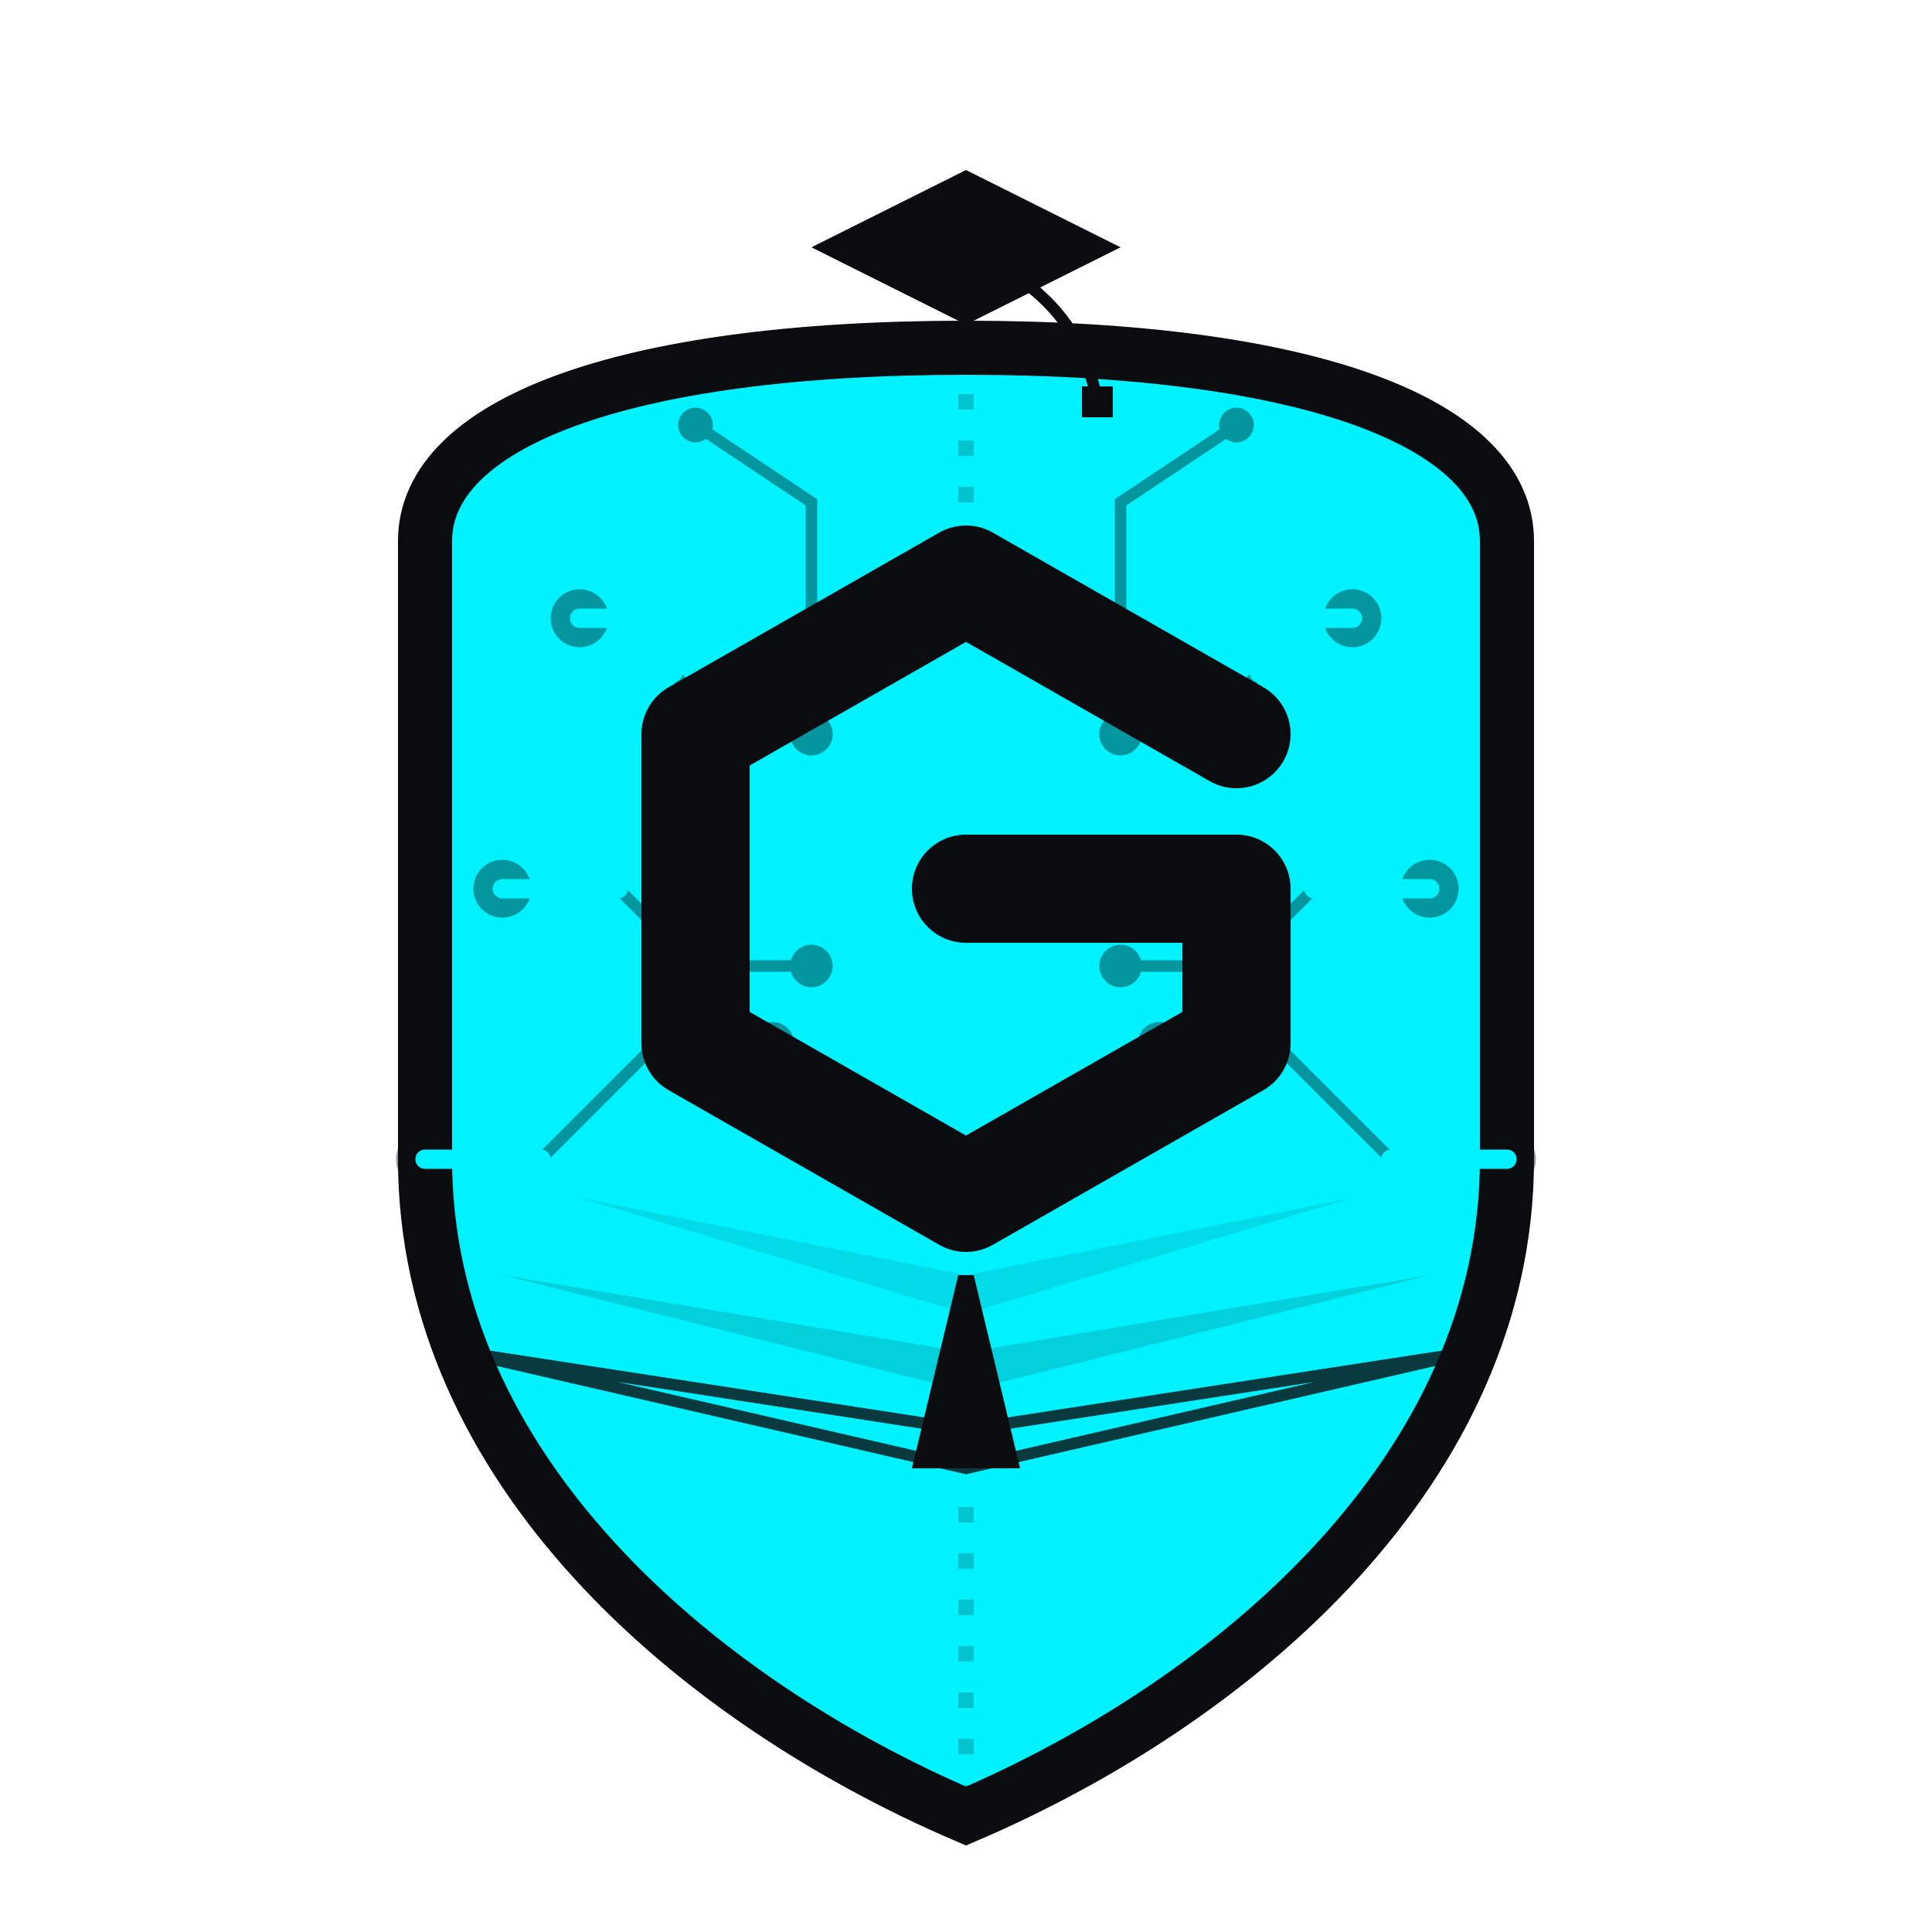
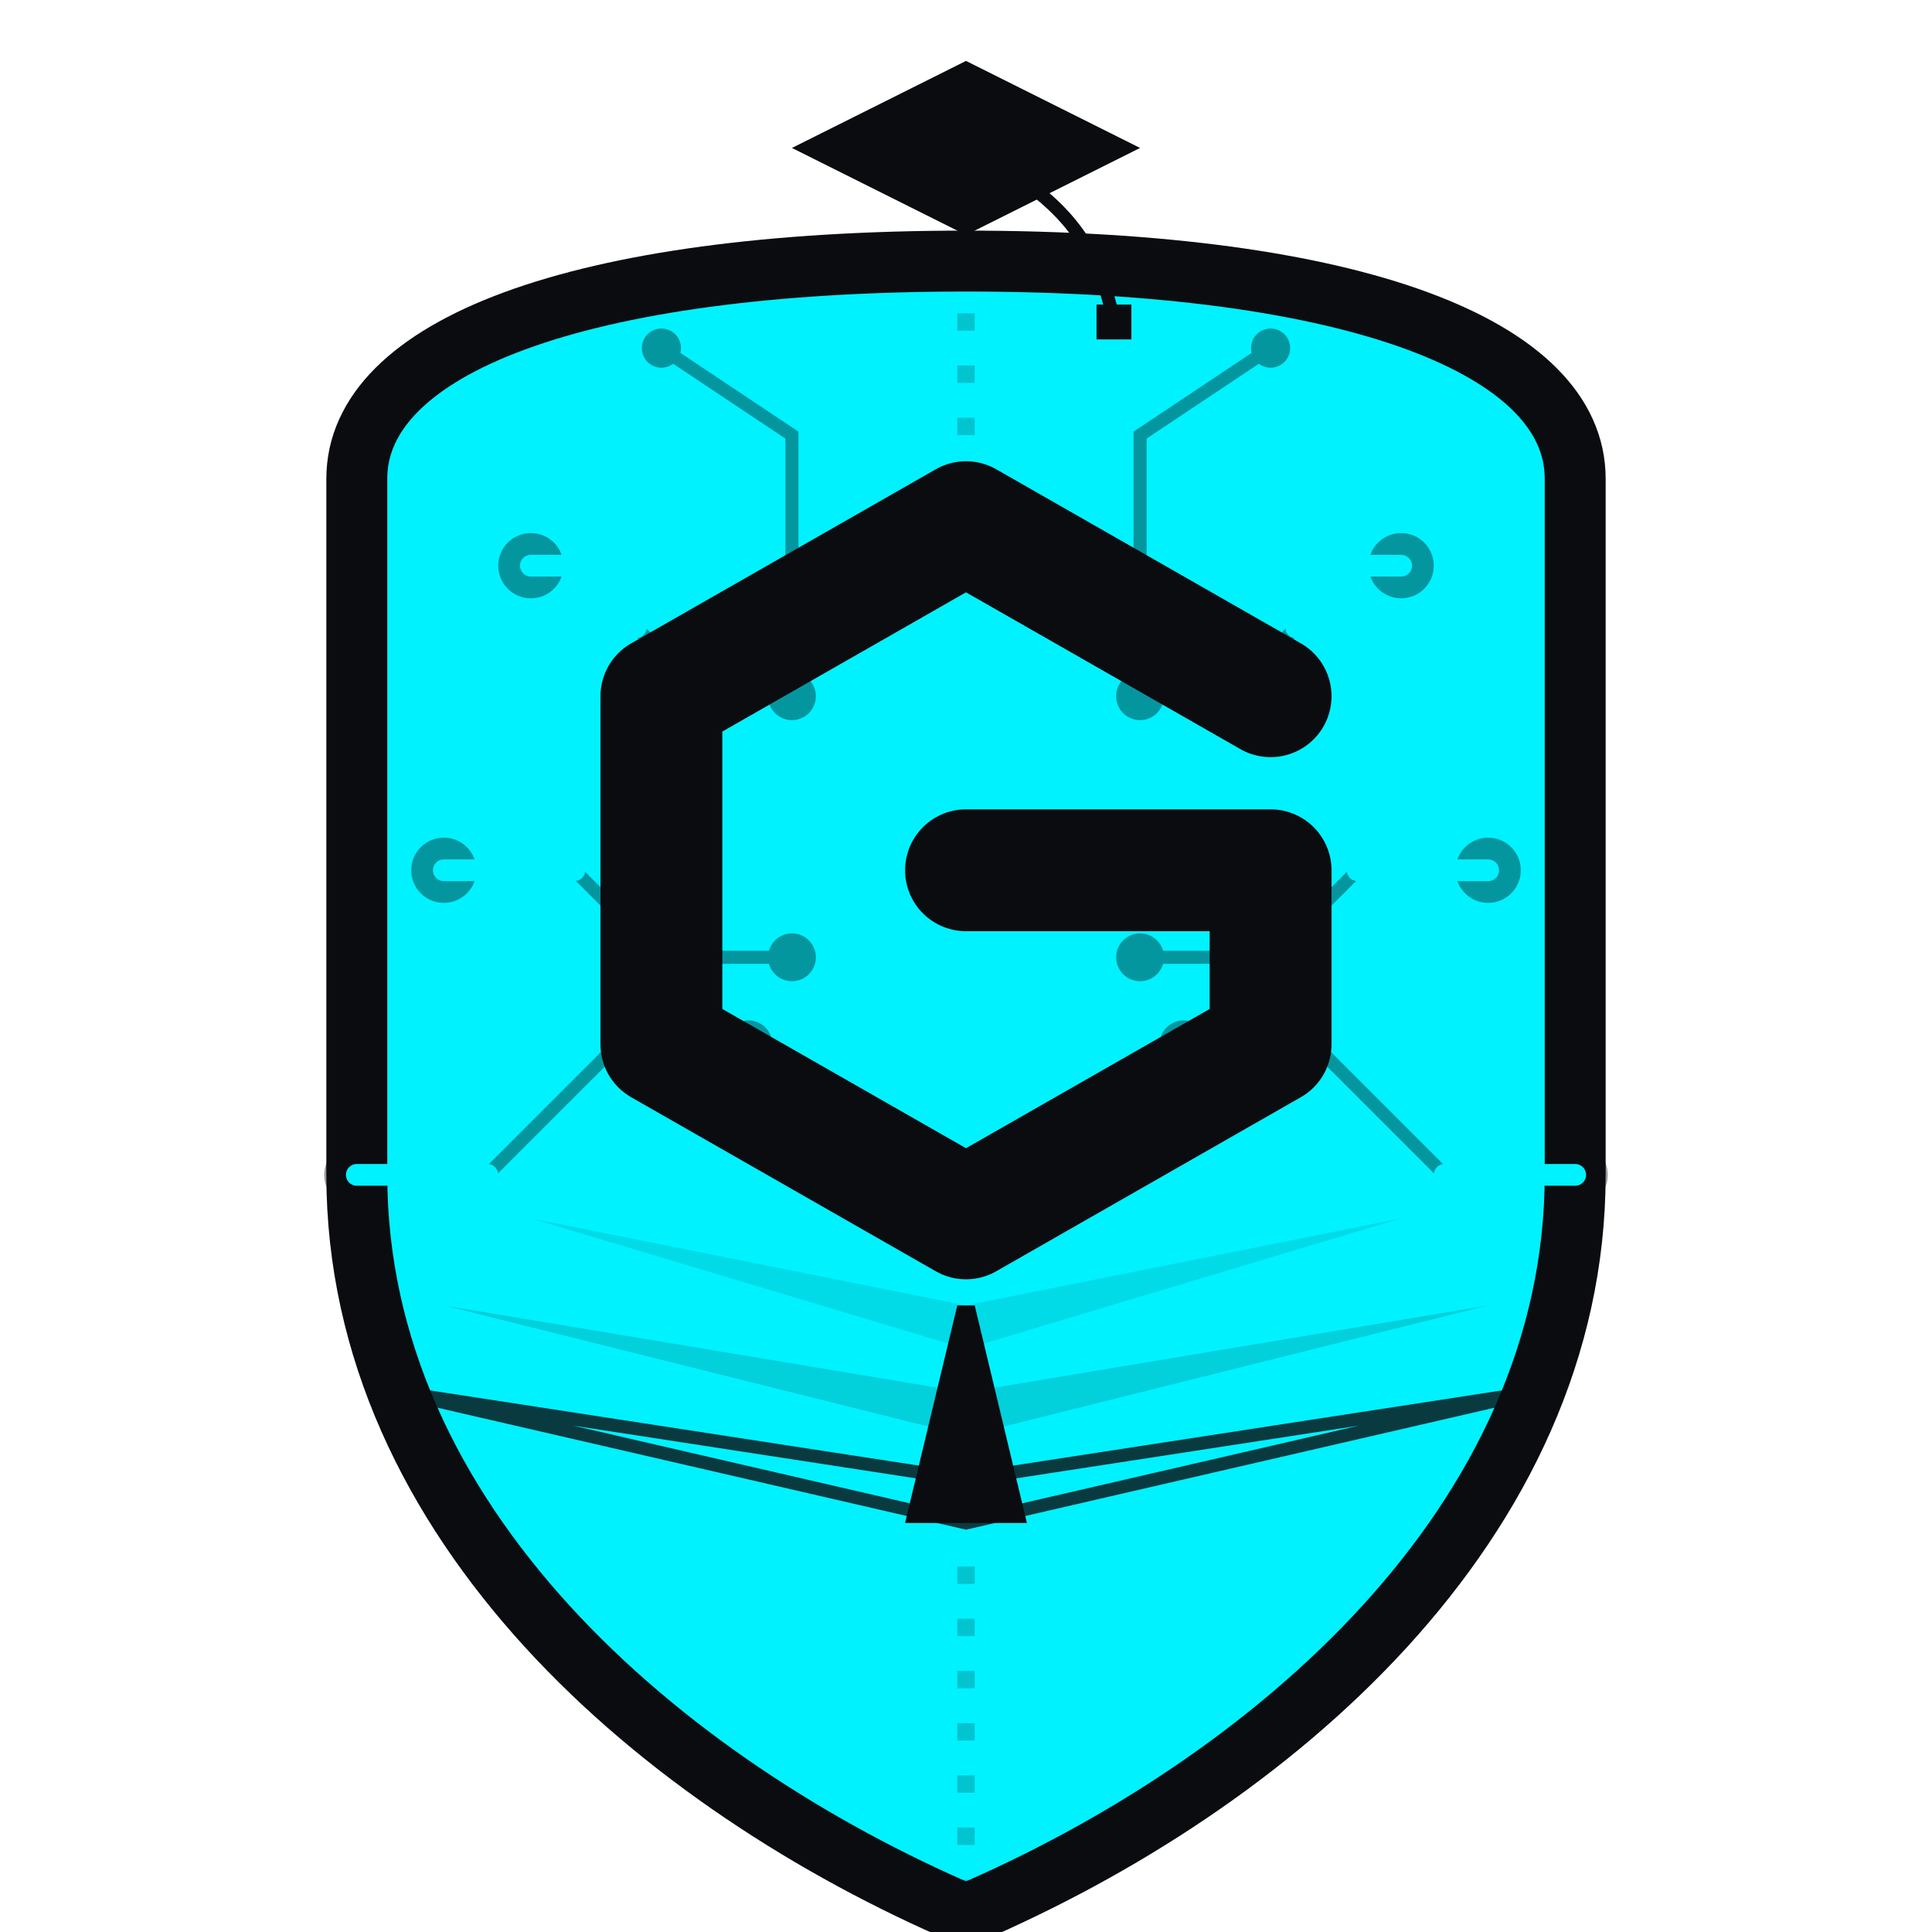
- <svg xmlns="http://www.w3.org/2000/svg" width="512" height="512" viewBox="0 0 250 250" fill="none">
+ <svg xmlns="http://www.w3.org/2000/svg" width="512" height="512" viewBox="53 15 144 222" fill="none">
  <defs>
    <g id="master-circuit2">
      <path d="M 75 70 L 80 70 L 95 85 L 105 85" fill="none" />
      <circle cx="105" cy="85" r="2" fill="#0B0C10" />
      <circle cx="75" cy="70" r="3" fill="#0B0C10" />
      <path d="M 65 105 L 80 105 L 90 115 L 105 115" fill="none" />
      <circle cx="105" cy="115" r="2" fill="#0B0C10" />
      <circle cx="65" cy="105" r="3" fill="#0B0C10" />
      <path d="M 55 140 L 70 140 L 85 125 L 100 125" fill="none" />
      <circle cx="100" cy="125" r="2" fill="#0B0C10" />
      <circle cx="55" cy="140" r="3" fill="#0B0C10" />
      <path d="M 90 45 L 105 55 L 105 70" fill="none" />
      <circle cx="90" cy="45" r="1.5" fill="#0B0C10" />
    </g>
    <g id="master-circuit-flow2">
      <path class="tech-pulse2 c-delay-1" d="M 75 70 L 80 70 L 95 85 L 105 85" fill="none" />
      <path class="tech-pulse2 c-delay-2" d="M 65 105 L 80 105 L 90 115 L 105 115" fill="none" />
      <path class="tech-pulse2 c-delay-3" d="M 55 140 L 70 140 L 85 125 L 100 125" fill="none" />
    </g>
    <style>
      .flow-delay-1 { animation-delay: 0.1s; }
      .flow-delay-2 { animation-delay: 0.3s; }
      .flow-delay-3 { animation-delay: 0.5s; }

      @keyframes circuitPulse2 {
        0%, 80% { stroke-dashoffset: 60; opacity: 0; }
        85% { opacity: 1;  }
        95% { opacity: 1;  }
        100% { stroke-dashoffset: -60; opacity: 0; }
      }
      .tech-pulse2 {
        stroke: #00f2ff;
        stroke-width: 2.5;
        stroke-linecap: round;
        stroke-dasharray: 15 120;
        animation: circuitPulse2 4s infinite linear;
      }
      .c-delay-1 { animation-delay: 0s; }
      .c-delay-2 { animation-delay: 1.3s; }
      .c-delay-3 { animation-delay: 2.6s; }
    </style>
  </defs>
  <g transform="translate(0, 10)">
    <path d="M 125 35 C 170 35, 195 45, 195 60 L 195 140 C 195 180, 160 210, 125 225 C 90 210, 55 180, 55 140 L 55 60 C 55 45, 80 35, 125 35 Z" fill="#00f2ff" stroke="#0B0C10" stroke-width="7" />
    <g stroke="#0B0C10" stroke-width="1.5" opacity="0.4">
      <use href="#master-circuit2" />
      <use href="#master-circuit2" transform="translate(250, 0) scale(-1, 1)" />
      <path d="M 125 35 L 125 65 M 125 185 L 125 225" stroke-dasharray="2 4" stroke-width="2" opacity="0.5" />
    </g>
    <g>
      <use href="#master-circuit-flow2" />
      <use href="#master-circuit-flow2" transform="translate(250, 0) scale(-1, 1)" />
    </g>
    <path d="M 125 160 L 175 145 L 125 155 L 75 145 Z" fill="#0B0C10" opacity="0.1" />
    <path d="M 125 170 L 185 155 L 125 165 L 65 155 Z" fill="#0B0C10" opacity="0.15" />
    <path d="M 125 180 L 190 165 L 125 175 L 60 165 Z" fill="none" stroke="#0B0C10" stroke-width="1.5" opacity="0.8" />
    <polygon points="124,155 126,155 132,180 118,180" fill="#0B0C10" />
    <path d="M 160 85 L 125 65 L 90 85 L 90 125 L 125 145 L 160 125 L 160 105 L 125 105" fill="none" stroke="#0B0C10" stroke-width="14" stroke-linecap="round" stroke-linejoin="round" />
    <polygon points="125,12 145,22 125,32 105,22" fill="#0B0C10" />
    <path d="M 125 22 C 135 27, 140 32, 142 42" fill="none" stroke="#0B0C10" stroke-width="1.5" />
    <rect x="140" y="40" width="4" height="4" fill="#0B0C10" />
  </g>
</svg>
